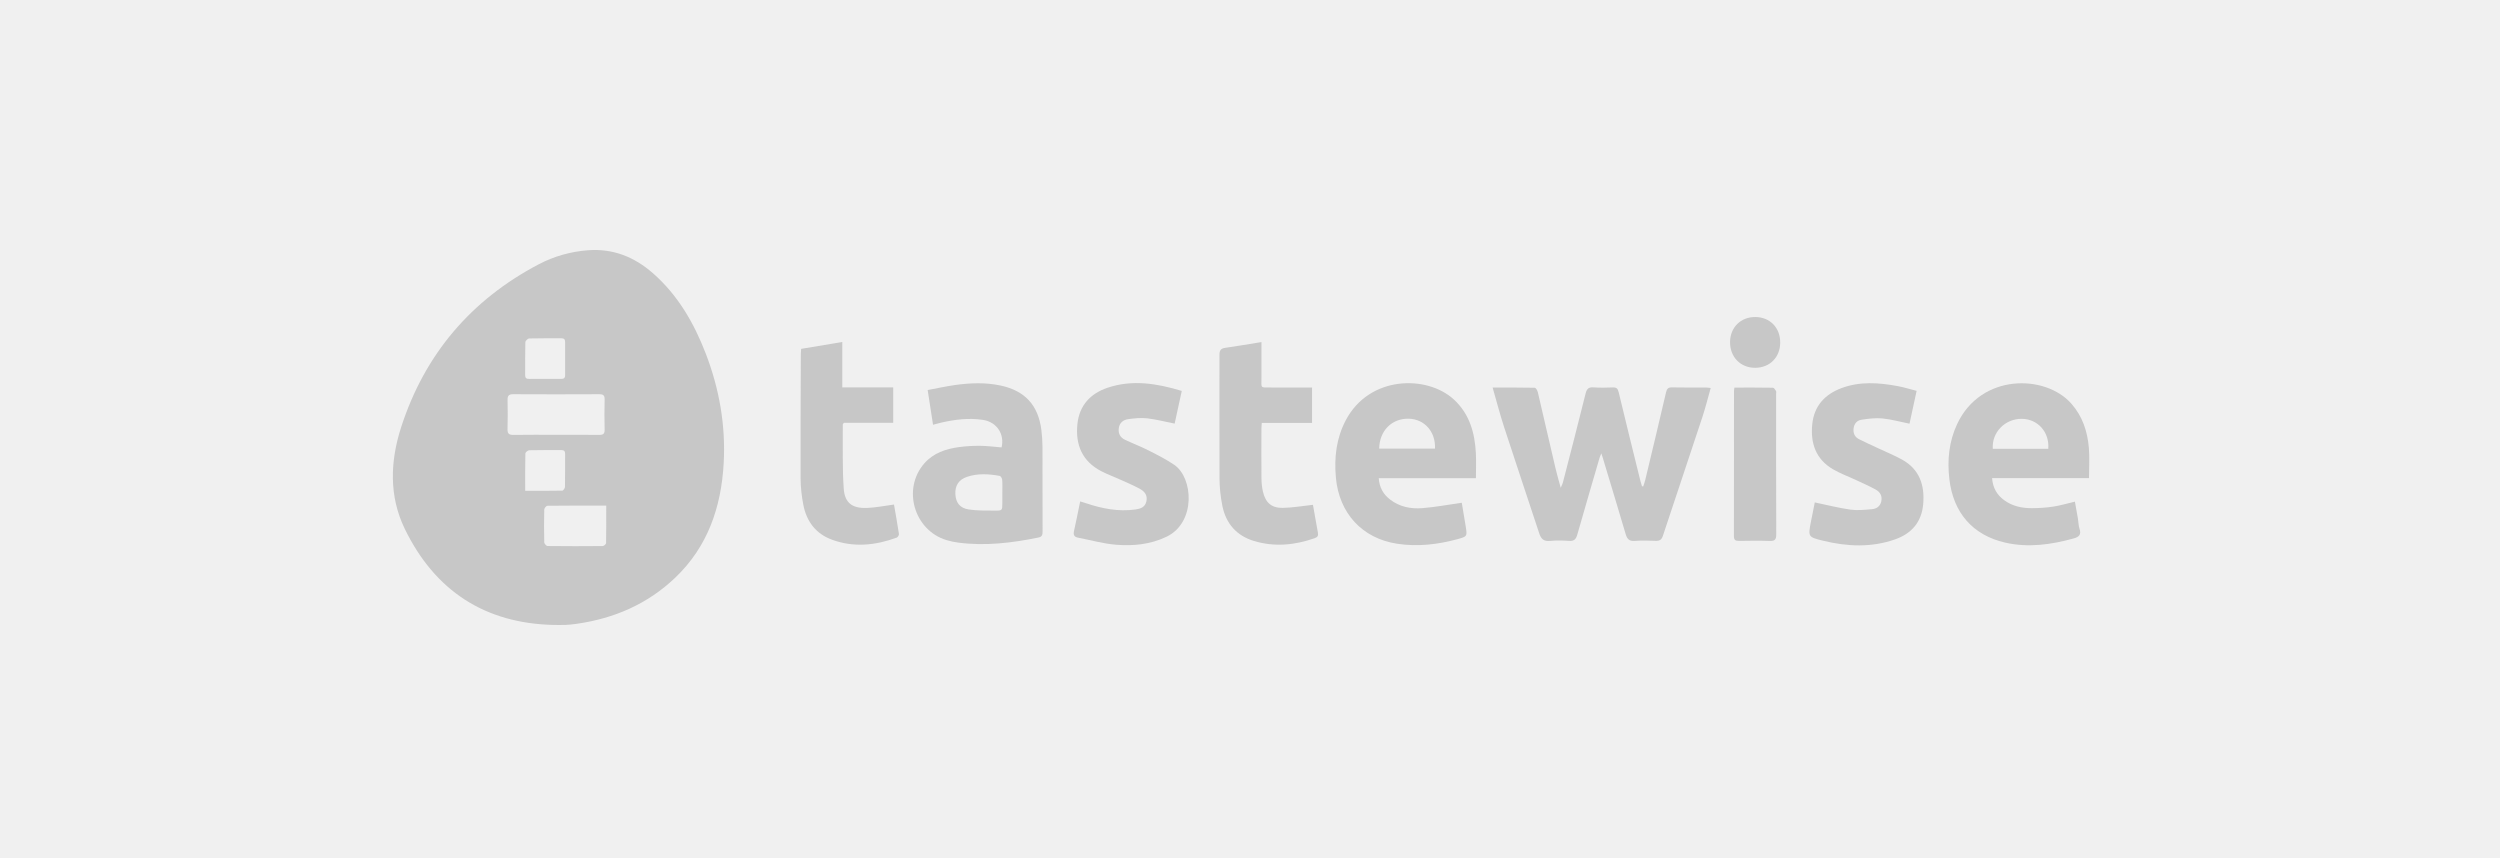
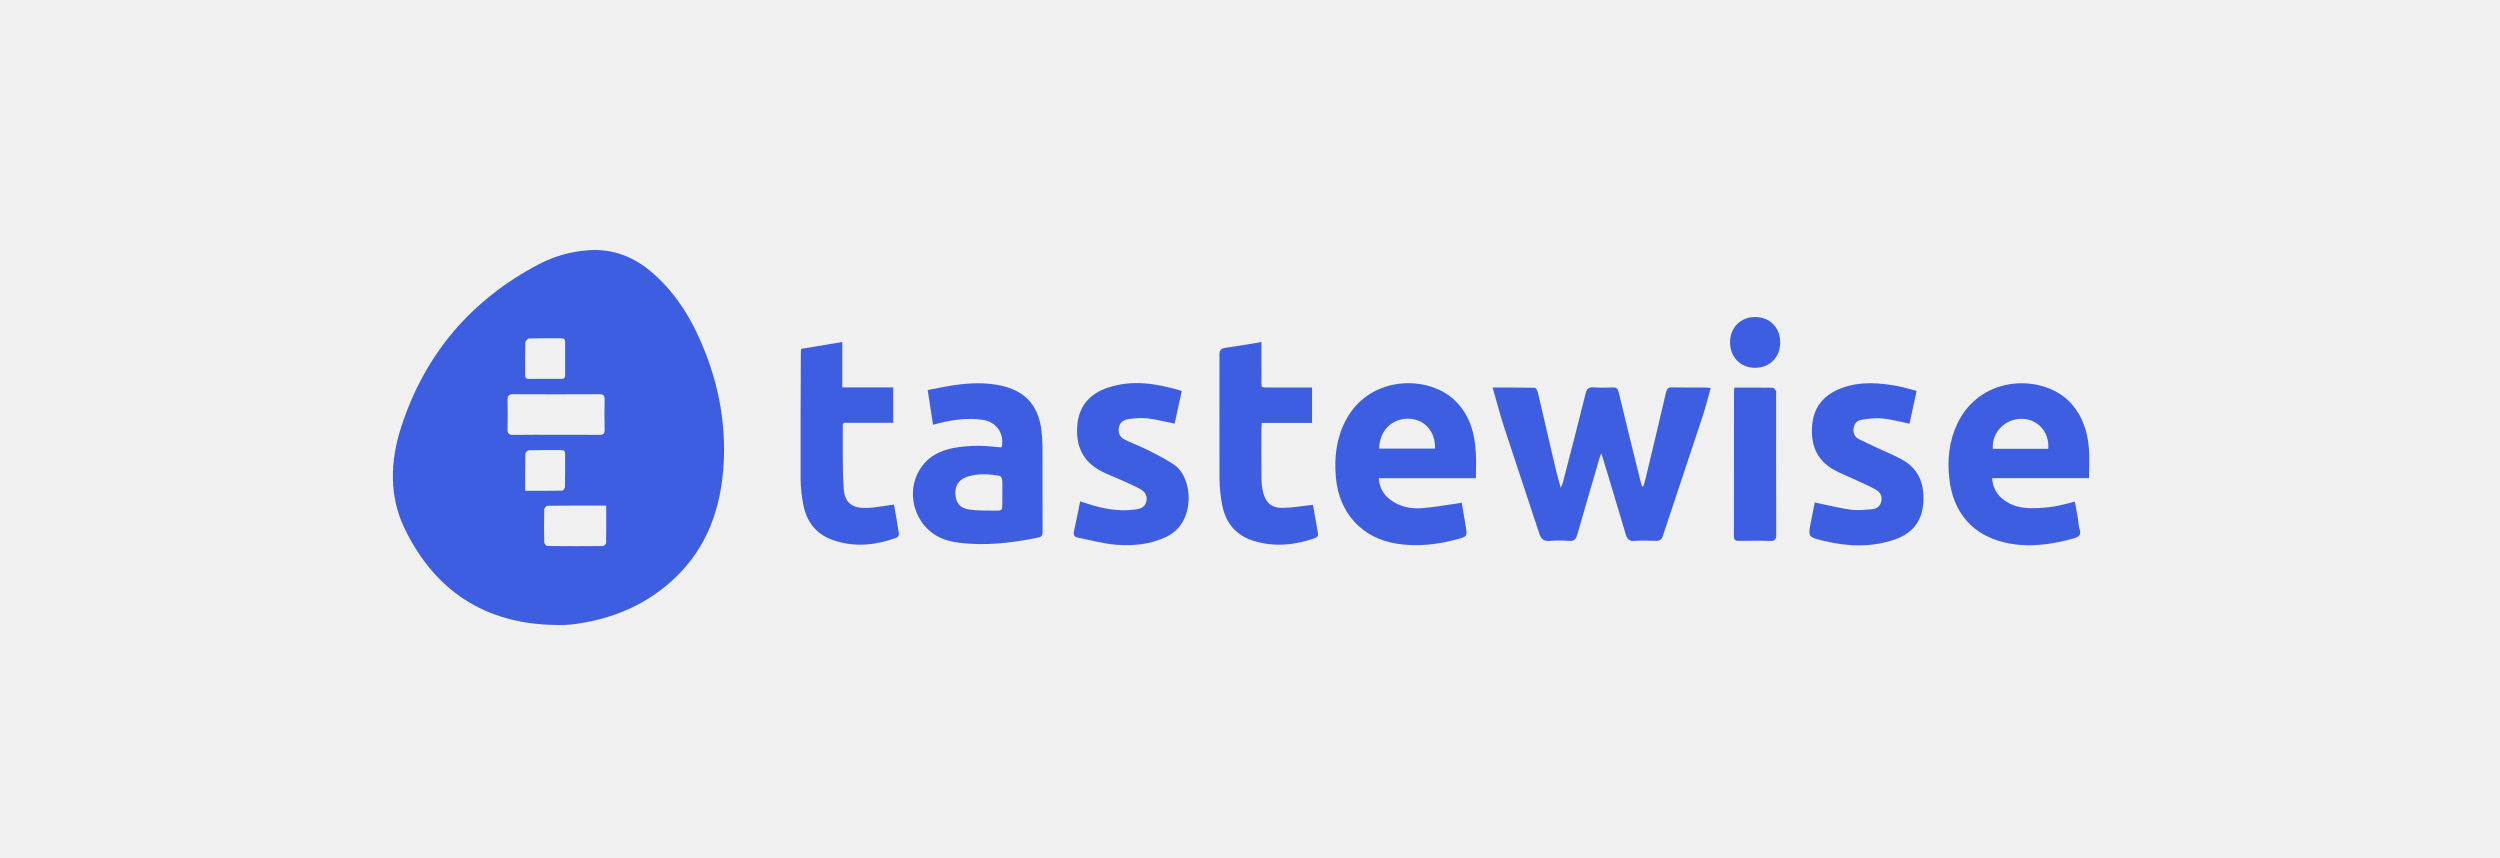
<svg xmlns="http://www.w3.org/2000/svg" width="140" height="48" viewBox="0 0 140 48" fill="none">
-   <g clip-path="url(#clip0_4691_12984)">
-     <path fill-rule="evenodd" clip-rule="evenodd" d="M31.003 34.997C27.148 34.908 24.355 33.087 22.667 29.616C21.775 27.781 21.85 25.82 22.466 23.917C23.79 19.828 26.383 16.795 30.157 14.806C31.019 14.352 31.951 14.088 32.932 14.014C34.333 13.909 35.524 14.389 36.564 15.3C37.962 16.525 38.864 18.089 39.525 19.806C40.284 21.78 40.644 23.828 40.526 25.947C40.388 28.407 39.631 30.617 37.813 32.35C36.264 33.828 34.394 34.633 32.298 34.933C32.094 34.962 31.889 34.985 31.683 34.995C31.457 35.005 31.23 34.997 31.003 34.997ZM31.142 24.349C31.945 24.349 32.748 24.343 33.551 24.354C33.773 24.357 33.865 24.297 33.859 24.058C33.845 23.497 33.846 22.935 33.859 22.374C33.865 22.137 33.778 22.075 33.553 22.076C31.947 22.084 30.341 22.085 28.735 22.076C28.482 22.075 28.418 22.174 28.423 22.408C28.434 22.948 28.439 23.489 28.421 24.029C28.412 24.3 28.519 24.358 28.764 24.354C29.556 24.341 30.349 24.349 31.142 24.349ZM33.949 28.313C32.818 28.313 31.736 28.31 30.655 28.323C30.593 28.323 30.479 28.457 30.478 28.531C30.463 29.145 30.463 29.759 30.478 30.373C30.48 30.446 30.596 30.576 30.66 30.577C31.691 30.59 32.722 30.589 33.753 30.579C33.819 30.578 33.94 30.472 33.941 30.413C33.954 29.728 33.949 29.043 33.949 28.313ZM29.411 27.485C30.133 27.485 30.811 27.49 31.488 27.476C31.542 27.475 31.637 27.341 31.639 27.268C31.651 26.654 31.642 26.039 31.647 25.425C31.649 25.264 31.586 25.202 31.428 25.204C30.83 25.208 30.232 25.199 29.634 25.214C29.558 25.216 29.422 25.331 29.421 25.396C29.405 26.08 29.411 26.764 29.411 27.485ZM30.526 21.217C30.825 21.217 31.123 21.214 31.422 21.218C31.572 21.221 31.649 21.173 31.647 21.005C31.642 20.391 31.642 19.777 31.647 19.163C31.649 19.001 31.585 18.942 31.428 18.943C30.83 18.948 30.232 18.937 29.635 18.954C29.558 18.956 29.422 19.086 29.42 19.16C29.403 19.774 29.413 20.388 29.408 21.002C29.407 21.164 29.472 21.223 29.629 21.219C29.928 21.212 30.227 21.217 30.526 21.217Z" fill="#C7C7C7" />
-     <path fill-rule="evenodd" clip-rule="evenodd" d="M92.019 27.242C92.059 27.118 92.106 26.996 92.136 26.869C92.525 25.243 92.918 23.617 93.294 21.988C93.343 21.779 93.406 21.689 93.632 21.694C94.261 21.709 94.89 21.699 95.519 21.701C95.598 21.701 95.679 21.715 95.8 21.727C95.64 22.288 95.506 22.831 95.332 23.361C94.6 25.579 93.854 27.792 93.121 30.01C93.05 30.226 92.936 30.296 92.719 30.288C92.328 30.273 91.933 30.259 91.544 30.292C91.229 30.318 91.116 30.175 91.035 29.902C90.616 28.477 90.182 27.056 89.754 25.633C89.736 25.575 89.716 25.516 89.674 25.389C89.626 25.51 89.594 25.575 89.574 25.643C89.156 27.078 88.734 28.513 88.325 29.951C88.254 30.198 88.146 30.309 87.875 30.29C87.516 30.265 87.151 30.256 86.794 30.292C86.451 30.326 86.299 30.179 86.198 29.872C85.547 27.888 84.879 25.91 84.232 23.925C83.998 23.207 83.809 22.474 83.587 21.703C84.405 21.703 85.176 21.698 85.946 21.714C86.006 21.716 86.094 21.863 86.116 21.956C86.45 23.371 86.772 24.789 87.104 26.206C87.183 26.548 87.284 26.885 87.4 27.315C87.463 27.166 87.501 27.101 87.519 27.031C87.947 25.371 88.38 23.713 88.791 22.048C88.859 21.774 88.957 21.672 89.239 21.693C89.598 21.719 89.96 21.709 90.321 21.696C90.524 21.689 90.597 21.762 90.646 21.965C91.042 23.622 91.454 25.276 91.862 26.93C91.887 27.03 91.92 27.129 91.95 27.228C91.973 27.233 91.996 27.238 92.019 27.242Z" fill="#C7C7C7" />
-     <path fill-rule="evenodd" clip-rule="evenodd" d="M116.985 26.777C116.037 26.777 115.142 26.777 114.246 26.777C113.362 26.777 112.477 26.777 111.557 26.777C111.597 27.323 111.831 27.714 112.231 28.008C112.691 28.346 113.225 28.459 113.779 28.458C114.18 28.456 114.584 28.431 114.979 28.371C115.373 28.311 115.759 28.195 116.194 28.092C116.25 28.405 116.31 28.726 116.365 29.047C116.396 29.232 116.391 29.427 116.45 29.601C116.561 29.927 116.443 30.064 116.133 30.15C114.866 30.5 113.587 30.684 112.289 30.386C110.464 29.967 109.379 28.704 109.163 26.823C109.041 25.757 109.142 24.724 109.6 23.747C110.933 20.902 114.539 20.947 116.001 22.61C116.626 23.321 116.9 24.168 116.977 25.085C117.023 25.629 116.985 26.181 116.985 26.777ZM114.703 25.131C114.778 24.199 114.114 23.46 113.217 23.454C112.278 23.447 111.528 24.223 111.597 25.131C112.634 25.131 113.67 25.131 114.703 25.131Z" fill="#C7C7C7" />
-     <path fill-rule="evenodd" clip-rule="evenodd" d="M82.652 26.778C80.807 26.778 79.027 26.778 77.209 26.778C77.246 27.302 77.464 27.678 77.838 27.969C78.374 28.385 79.005 28.507 79.651 28.456C80.374 28.4 81.091 28.262 81.859 28.153C81.926 28.55 82.007 29.017 82.081 29.484C82.167 30.031 82.167 30.043 81.631 30.19C80.517 30.494 79.386 30.626 78.235 30.449C76.28 30.148 74.991 28.743 74.81 26.748C74.708 25.625 74.831 24.549 75.361 23.538C76.683 21.019 79.921 20.991 81.421 22.376C82.295 23.184 82.59 24.237 82.649 25.381C82.672 25.834 82.652 26.289 82.652 26.778ZM77.234 25.123C78.276 25.123 79.319 25.123 80.36 25.123C80.4 24.174 79.772 23.469 78.89 23.448C77.942 23.425 77.248 24.122 77.234 25.123Z" fill="#C7C7C7" />
-     <path fill-rule="evenodd" clip-rule="evenodd" d="M56.088 25.055C56.267 24.318 55.823 23.636 55.058 23.516C54.262 23.391 53.477 23.491 52.698 23.669C52.56 23.7 52.425 23.74 52.25 23.786C52.149 23.135 52.053 22.516 51.949 21.842C52.473 21.744 52.963 21.636 53.459 21.565C54.318 21.442 55.18 21.407 56.039 21.591C57.39 21.88 58.139 22.687 58.316 24.068C58.357 24.387 58.377 24.71 58.379 25.032C58.385 26.603 58.38 28.175 58.384 29.747C58.384 29.927 58.377 30.055 58.151 30.102C56.669 30.405 55.181 30.585 53.669 30.387C53.445 30.357 53.221 30.313 53.005 30.247C51.181 29.692 50.51 27.367 51.77 25.94C52.275 25.368 52.963 25.139 53.691 25.039C54.088 24.985 54.491 24.962 54.892 24.965C55.29 24.969 55.688 25.023 56.088 25.055ZM56.131 27.623C56.131 27.373 56.142 27.123 56.124 26.875C56.118 26.795 56.046 26.663 55.986 26.651C55.374 26.538 54.757 26.501 54.156 26.702C53.688 26.859 53.476 27.195 53.501 27.673C53.525 28.143 53.747 28.452 54.245 28.529C54.727 28.603 55.223 28.59 55.713 28.594C56.13 28.599 56.131 28.586 56.131 28.153C56.132 27.976 56.131 27.799 56.131 27.623Z" fill="#C7C7C7" />
-     <path fill-rule="evenodd" clip-rule="evenodd" d="M66.179 21.892C66.039 22.538 65.909 23.133 65.78 23.723C65.252 23.618 64.755 23.486 64.251 23.428C63.898 23.388 63.531 23.422 63.177 23.473C62.913 23.51 62.697 23.665 62.653 23.97C62.608 24.279 62.735 24.504 63.006 24.631C63.445 24.838 63.899 25.01 64.33 25.229C64.816 25.475 65.306 25.724 65.756 26.029C66.826 26.754 66.982 29.256 65.332 30.054C64.424 30.492 63.463 30.584 62.495 30.505C61.782 30.447 61.082 30.246 60.376 30.111C60.162 30.07 60.092 29.963 60.144 29.738C60.267 29.203 60.369 28.662 60.489 28.08C60.61 28.117 60.713 28.146 60.814 28.18C61.712 28.481 62.624 28.664 63.577 28.532C63.866 28.492 64.125 28.41 64.199 28.072C64.275 27.724 64.086 27.51 63.816 27.366C63.489 27.192 63.148 27.043 62.809 26.891C62.434 26.721 62.044 26.578 61.678 26.39C60.606 25.838 60.215 24.912 60.335 23.747C60.443 22.701 61.063 22.04 62.017 21.716C63.405 21.246 64.778 21.468 66.179 21.892Z" fill="#C7C7C7" />
-     <path fill-rule="evenodd" clip-rule="evenodd" d="M101.627 28.135C102.322 28.28 102.969 28.447 103.626 28.539C104.018 28.594 104.426 28.55 104.824 28.515C105.082 28.493 105.292 28.361 105.353 28.069C105.415 27.769 105.282 27.55 105.041 27.417C104.689 27.224 104.321 27.062 103.957 26.892C103.519 26.686 103.058 26.52 102.642 26.276C101.681 25.713 101.376 24.81 101.487 23.745C101.593 22.727 102.197 22.083 103.115 21.737C104.153 21.347 105.22 21.425 106.283 21.624C106.625 21.688 106.959 21.793 107.331 21.888C107.193 22.524 107.063 23.126 106.932 23.727C106.409 23.622 105.913 23.482 105.408 23.432C105.027 23.394 104.631 23.448 104.247 23.505C103.997 23.541 103.831 23.722 103.8 23.995C103.77 24.262 103.864 24.472 104.101 24.592C104.45 24.769 104.807 24.929 105.161 25.095C105.609 25.306 106.07 25.492 106.502 25.73C107.486 26.27 107.792 27.16 107.699 28.232C107.611 29.235 107.049 29.878 106.136 30.201C104.8 30.673 103.441 30.611 102.087 30.279C101.246 30.072 101.249 30.057 101.413 29.212C101.484 28.846 101.558 28.482 101.627 28.135Z" fill="#C7C7C7" />
-     <path fill-rule="evenodd" clip-rule="evenodd" d="M73.525 28.269C73.614 28.777 73.705 29.308 73.804 29.839C73.834 30.002 73.781 30.081 73.625 30.137C72.506 30.532 71.371 30.64 70.226 30.296C69.252 30.004 68.652 29.322 68.451 28.323C68.349 27.817 68.295 27.293 68.292 26.777C68.279 24.477 68.297 22.177 68.29 19.877C68.289 19.613 68.366 19.512 68.621 19.477C69.281 19.385 69.938 19.269 70.642 19.156C70.642 19.57 70.642 19.952 70.642 20.334C70.642 20.605 70.64 20.875 70.642 21.146C70.647 21.764 70.537 21.697 71.205 21.7C71.955 21.703 72.705 21.701 73.475 21.701C73.475 22.375 73.475 23.013 73.475 23.684C72.54 23.684 71.617 23.684 70.66 23.684C70.652 23.813 70.64 23.913 70.64 24.012C70.638 24.938 70.633 25.864 70.642 26.791C70.645 27.038 70.669 27.291 70.725 27.532C70.87 28.153 71.205 28.452 71.84 28.441C72.389 28.432 72.936 28.333 73.525 28.269Z" fill="#C7C7C7" />
-     <path fill-rule="evenodd" clip-rule="evenodd" d="M50.064 28.254C50.156 28.786 50.257 29.345 50.341 29.906C50.351 29.967 50.276 30.085 50.215 30.107C49.021 30.544 47.809 30.67 46.59 30.223C45.678 29.888 45.16 29.192 44.982 28.248C44.892 27.771 44.835 27.279 44.833 26.794C44.824 24.474 44.839 22.154 44.846 19.834C44.846 19.743 44.857 19.651 44.864 19.536C45.625 19.409 46.373 19.284 47.168 19.151C47.168 20.002 47.168 20.825 47.168 21.695C48.142 21.695 49.073 21.695 50.02 21.695C50.02 22.372 50.02 23.004 50.02 23.678C49.089 23.678 48.158 23.678 47.257 23.678C47.217 23.737 47.196 23.754 47.196 23.77C47.206 24.965 47.166 26.163 47.248 27.353C47.303 28.165 47.725 28.473 48.543 28.445C49.032 28.428 49.518 28.326 50.064 28.254Z" fill="#C7C7C7" />
-     <path fill-rule="evenodd" clip-rule="evenodd" d="M97.127 21.704C97.865 21.704 98.575 21.7 99.285 21.713C99.345 21.714 99.413 21.827 99.459 21.9C99.482 21.937 99.463 22.001 99.463 22.053C99.463 24.677 99.459 27.301 99.47 29.924C99.471 30.214 99.39 30.303 99.106 30.293C98.529 30.273 97.951 30.282 97.374 30.29C97.181 30.292 97.099 30.236 97.099 30.025C97.104 27.318 97.103 24.611 97.104 21.904C97.104 21.853 97.115 21.803 97.127 21.704Z" fill="#C7C7C7" />
-     <path fill-rule="evenodd" clip-rule="evenodd" d="M99.692 19.185C99.688 20.01 99.107 20.595 98.289 20.597C97.465 20.599 96.874 19.989 96.883 19.148C96.893 18.328 97.486 17.745 98.305 17.753C99.122 17.761 99.695 18.353 99.692 19.185Z" fill="#C7C7C7" />
+   <g clip-path="url(#clip0_575_2265)">
+     <path fill-rule="evenodd" clip-rule="evenodd" d="M31.003 34.997C27.148 34.908 24.355 33.087 22.667 29.616C21.775 27.781 21.85 25.82 22.466 23.917C23.79 19.828 26.383 16.795 30.157 14.806C31.019 14.352 31.951 14.088 32.932 14.014C34.333 13.909 35.524 14.389 36.564 15.3C37.962 16.525 38.864 18.089 39.525 19.806C40.284 21.78 40.644 23.828 40.526 25.947C40.388 28.407 39.631 30.617 37.813 32.35C36.264 33.828 34.394 34.633 32.298 34.933C32.094 34.962 31.889 34.985 31.683 34.995C31.457 35.005 31.23 34.997 31.003 34.997ZM31.142 24.349C31.945 24.349 32.748 24.343 33.551 24.354C33.773 24.357 33.865 24.297 33.859 24.058C33.845 23.497 33.846 22.935 33.859 22.374C33.865 22.137 33.778 22.075 33.553 22.076C31.947 22.084 30.341 22.085 28.735 22.076C28.482 22.075 28.418 22.174 28.423 22.408C28.434 22.948 28.439 23.489 28.421 24.029C28.412 24.3 28.519 24.358 28.764 24.354C29.556 24.341 30.349 24.349 31.142 24.349ZM33.949 28.313C32.818 28.313 31.736 28.31 30.655 28.323C30.593 28.323 30.479 28.457 30.478 28.531C30.463 29.145 30.463 29.759 30.478 30.373C30.48 30.446 30.596 30.576 30.66 30.577C31.691 30.59 32.722 30.589 33.753 30.579C33.819 30.578 33.94 30.472 33.941 30.413C33.954 29.728 33.949 29.043 33.949 28.313ZM29.411 27.485C30.133 27.485 30.811 27.49 31.488 27.476C31.542 27.475 31.637 27.341 31.639 27.268C31.651 26.654 31.642 26.039 31.647 25.425C31.649 25.264 31.586 25.202 31.428 25.204C30.83 25.208 30.232 25.199 29.634 25.214C29.558 25.216 29.422 25.331 29.421 25.396C29.405 26.08 29.411 26.764 29.411 27.485ZM30.526 21.217C30.825 21.217 31.123 21.214 31.422 21.218C31.572 21.221 31.649 21.173 31.647 21.005C31.642 20.391 31.642 19.777 31.647 19.163C31.649 19.001 31.585 18.942 31.428 18.943C30.83 18.948 30.232 18.937 29.635 18.954C29.558 18.956 29.422 19.086 29.42 19.16C29.403 19.774 29.413 20.388 29.408 21.002C29.407 21.164 29.472 21.223 29.629 21.219C29.928 21.212 30.227 21.217 30.526 21.217Z" fill="#3E5EE2" />
+     <path fill-rule="evenodd" clip-rule="evenodd" d="M92.019 27.242C92.059 27.118 92.106 26.996 92.136 26.869C92.525 25.243 92.918 23.617 93.294 21.988C93.343 21.779 93.406 21.689 93.632 21.694C94.26 21.709 94.889 21.699 95.519 21.701C95.598 21.701 95.679 21.715 95.8 21.727C95.64 22.288 95.506 22.831 95.332 23.361C94.6 25.579 93.854 27.792 93.121 30.01C93.05 30.226 92.936 30.296 92.719 30.288C92.328 30.273 91.933 30.259 91.544 30.292C91.229 30.318 91.116 30.175 91.035 29.902C90.616 28.477 90.182 27.056 89.754 25.633C89.736 25.575 89.716 25.516 89.674 25.389C89.626 25.51 89.594 25.575 89.574 25.643C89.156 27.078 88.734 28.513 88.325 29.951C88.254 30.198 88.146 30.309 87.875 30.29C87.516 30.265 87.151 30.256 86.794 30.292C86.451 30.326 86.299 30.179 86.198 29.872C85.547 27.888 84.879 25.91 84.232 23.925C83.998 23.207 83.809 22.474 83.587 21.703C84.404 21.703 85.175 21.698 85.946 21.714C86.006 21.716 86.094 21.863 86.116 21.956C86.45 23.371 86.772 24.789 87.104 26.206C87.183 26.548 87.284 26.885 87.4 27.315C87.463 27.166 87.5 27.101 87.519 27.031C87.947 25.371 88.38 23.713 88.791 22.048C88.859 21.774 88.957 21.672 89.239 21.693C89.598 21.719 89.96 21.709 90.321 21.696C90.524 21.689 90.597 21.762 90.646 21.965C91.042 23.622 91.454 25.276 91.862 26.93C91.887 27.03 91.92 27.129 91.95 27.228C91.973 27.233 91.996 27.238 92.019 27.242Z" fill="#3E5EE2" />
+     <path fill-rule="evenodd" clip-rule="evenodd" d="M116.985 26.777C116.037 26.777 115.142 26.777 114.246 26.777C113.362 26.777 112.477 26.777 111.557 26.777C111.597 27.323 111.831 27.714 112.231 28.008C112.691 28.346 113.225 28.459 113.779 28.458C114.18 28.456 114.584 28.431 114.979 28.371C115.373 28.311 115.759 28.195 116.194 28.092C116.25 28.405 116.31 28.726 116.365 29.047C116.396 29.232 116.391 29.427 116.45 29.601C116.562 29.927 116.444 30.064 116.133 30.15C114.866 30.5 113.587 30.684 112.289 30.386C110.464 29.967 109.379 28.704 109.164 26.823C109.041 25.757 109.142 24.724 109.6 23.747C110.933 20.902 114.539 20.947 116.001 22.61C116.626 23.321 116.9 24.168 116.977 25.085C117.023 25.629 116.985 26.181 116.985 26.777ZM114.703 25.131C114.778 24.199 114.114 23.46 113.217 23.454C112.278 23.447 111.528 24.223 111.598 25.131C112.634 25.131 113.67 25.131 114.703 25.131Z" fill="#3E5EE2" />
+     <path fill-rule="evenodd" clip-rule="evenodd" d="M82.652 26.778C80.807 26.778 79.027 26.778 77.209 26.778C77.246 27.302 77.464 27.679 77.838 27.969C78.374 28.385 79.005 28.507 79.651 28.456C80.374 28.4 81.091 28.262 81.859 28.153C81.926 28.551 82.007 29.017 82.081 29.484C82.167 30.031 82.167 30.044 81.631 30.19C80.517 30.495 79.386 30.627 78.235 30.45C76.28 30.148 74.991 28.743 74.81 26.748C74.708 25.625 74.832 24.549 75.361 23.539C76.683 21.019 79.921 20.991 81.421 22.377C82.295 23.184 82.59 24.237 82.649 25.381C82.672 25.834 82.652 26.29 82.652 26.778ZM77.234 25.123C78.276 25.123 79.319 25.123 80.36 25.123C80.4 24.174 79.772 23.469 78.89 23.448C77.942 23.425 77.248 24.122 77.234 25.123Z" fill="#3E5EE2" />
+     <path fill-rule="evenodd" clip-rule="evenodd" d="M56.088 25.055C56.267 24.318 55.823 23.636 55.057 23.516C54.262 23.391 53.477 23.491 52.698 23.669C52.56 23.7 52.424 23.74 52.25 23.786C52.149 23.135 52.053 22.516 51.949 21.842C52.473 21.744 52.963 21.636 53.459 21.565C54.318 21.442 55.18 21.407 56.039 21.591C57.389 21.88 58.139 22.687 58.316 24.068C58.357 24.387 58.377 24.71 58.379 25.032C58.385 26.603 58.38 28.175 58.384 29.747C58.384 29.927 58.377 30.055 58.151 30.102C56.669 30.405 55.181 30.585 53.669 30.387C53.445 30.357 53.221 30.313 53.005 30.247C51.181 29.692 50.51 27.367 51.77 25.94C52.275 25.368 52.963 25.139 53.691 25.039C54.088 24.985 54.491 24.962 54.892 24.965C55.29 24.969 55.688 25.023 56.088 25.055ZM56.131 27.623C56.131 27.373 56.142 27.123 56.124 26.875C56.118 26.795 56.046 26.663 55.986 26.651C55.374 26.538 54.757 26.501 54.156 26.702C53.688 26.859 53.476 27.195 53.501 27.673C53.525 28.143 53.747 28.452 54.245 28.529C54.727 28.603 55.223 28.59 55.713 28.594C56.13 28.599 56.131 28.586 56.131 28.153C56.131 27.976 56.131 27.799 56.131 27.623Z" fill="#3E5EE2" />
+     <path fill-rule="evenodd" clip-rule="evenodd" d="M66.179 21.892C66.039 22.538 65.909 23.133 65.78 23.723C65.252 23.618 64.755 23.486 64.251 23.428C63.898 23.388 63.531 23.422 63.177 23.473C62.913 23.51 62.697 23.665 62.652 23.97C62.608 24.279 62.735 24.504 63.006 24.631C63.444 24.838 63.899 25.01 64.33 25.229C64.816 25.475 65.306 25.724 65.756 26.029C66.826 26.754 66.981 29.256 65.332 30.054C64.424 30.492 63.463 30.584 62.494 30.505C61.782 30.447 61.082 30.246 60.376 30.111C60.162 30.07 60.092 29.963 60.144 29.738C60.267 29.203 60.369 28.662 60.489 28.08C60.61 28.117 60.712 28.146 60.813 28.18C61.712 28.481 62.624 28.664 63.576 28.532C63.866 28.492 64.124 28.41 64.199 28.072C64.275 27.724 64.086 27.51 63.816 27.366C63.489 27.192 63.148 27.043 62.809 26.891C62.433 26.721 62.044 26.578 61.678 26.39C60.606 25.838 60.215 24.912 60.335 23.747C60.443 22.701 61.063 22.04 62.017 21.716C63.405 21.246 64.777 21.468 66.179 21.892Z" fill="#3E5EE2" />
+     <path fill-rule="evenodd" clip-rule="evenodd" d="M101.627 28.136C102.322 28.28 102.969 28.447 103.626 28.54C104.018 28.595 104.427 28.55 104.824 28.516C105.082 28.494 105.293 28.362 105.353 28.069C105.415 27.769 105.282 27.55 105.041 27.418C104.689 27.224 104.321 27.062 103.957 26.892C103.519 26.686 103.058 26.52 102.642 26.276C101.682 25.713 101.376 24.811 101.487 23.745C101.593 22.728 102.197 22.083 103.115 21.738C104.153 21.347 105.221 21.425 106.283 21.625C106.625 21.689 106.959 21.793 107.331 21.888C107.194 22.524 107.063 23.126 106.932 23.728C106.409 23.622 105.913 23.482 105.408 23.433C105.027 23.395 104.631 23.448 104.248 23.505C103.998 23.541 103.832 23.722 103.8 23.995C103.77 24.262 103.864 24.472 104.101 24.592C104.45 24.769 104.807 24.929 105.161 25.096C105.609 25.306 106.07 25.493 106.503 25.73C107.486 26.271 107.792 27.161 107.699 28.233C107.611 29.236 107.05 29.879 106.137 30.201C104.8 30.673 103.441 30.611 102.088 30.279C101.246 30.072 101.249 30.057 101.413 29.212C101.484 28.846 101.558 28.482 101.627 28.136Z" fill="#3E5EE2" />
+     <path fill-rule="evenodd" clip-rule="evenodd" d="M73.525 28.269C73.614 28.777 73.705 29.308 73.803 29.839C73.834 30.002 73.781 30.081 73.625 30.137C72.506 30.532 71.371 30.64 70.226 30.296C69.252 30.004 68.652 29.322 68.451 28.323C68.349 27.817 68.295 27.293 68.292 26.777C68.279 24.477 68.297 22.177 68.29 19.877C68.289 19.613 68.366 19.512 68.621 19.477C69.281 19.385 69.938 19.269 70.641 19.156C70.641 19.57 70.641 19.952 70.641 20.334C70.641 20.605 70.64 20.875 70.642 21.146C70.647 21.764 70.537 21.697 71.205 21.7C71.955 21.703 72.705 21.701 73.475 21.701C73.475 22.375 73.475 23.013 73.475 23.684C72.54 23.684 71.617 23.684 70.66 23.684C70.652 23.813 70.64 23.913 70.639 24.012C70.638 24.938 70.633 25.864 70.642 26.791C70.645 27.038 70.669 27.291 70.725 27.532C70.87 28.153 71.205 28.452 71.84 28.441C72.389 28.432 72.936 28.333 73.525 28.269Z" fill="#3E5EE2" />
+     <path fill-rule="evenodd" clip-rule="evenodd" d="M50.064 28.254C50.156 28.786 50.257 29.345 50.341 29.906C50.351 29.968 50.276 30.085 50.216 30.107C49.021 30.544 47.809 30.67 46.59 30.223C45.678 29.889 45.16 29.192 44.982 28.248C44.892 27.771 44.835 27.28 44.833 26.794C44.824 24.474 44.839 22.154 44.846 19.834C44.846 19.743 44.857 19.651 44.865 19.536C45.625 19.409 46.373 19.285 47.168 19.152C47.168 20.002 47.168 20.825 47.168 21.695C48.142 21.695 49.073 21.695 50.02 21.695C50.02 22.373 50.02 23.004 50.02 23.678C49.089 23.678 48.158 23.678 47.257 23.678C47.217 23.737 47.196 23.754 47.196 23.77C47.206 24.965 47.167 26.163 47.248 27.354C47.303 28.166 47.725 28.474 48.543 28.445C49.032 28.428 49.518 28.326 50.064 28.254Z" fill="#3E5EE2" />
+     <path fill-rule="evenodd" clip-rule="evenodd" d="M97.127 21.705C97.865 21.705 98.575 21.7 99.285 21.713C99.345 21.714 99.413 21.827 99.458 21.9C99.482 21.937 99.463 22.002 99.463 22.053C99.463 24.677 99.459 27.301 99.47 29.924C99.471 30.214 99.389 30.303 99.106 30.293C98.529 30.273 97.951 30.282 97.374 30.29C97.18 30.292 97.099 30.236 97.099 30.025C97.104 27.318 97.103 24.611 97.104 21.904C97.104 21.854 97.115 21.803 97.127 21.705Z" fill="#3E5EE2" />
+     <path fill-rule="evenodd" clip-rule="evenodd" d="M99.692 19.185C99.688 20.01 99.107 20.595 98.289 20.597C97.465 20.599 96.874 19.989 96.883 19.148C96.893 18.328 97.486 17.745 98.305 17.753C99.122 17.761 99.695 18.353 99.692 19.185Z" fill="#3E5EE2" />
  </g>
  <defs>
-     <clipPath id="clip0_4691_12984">
+     <clipPath id="clip0_575_2265">
      <rect width="95" height="21" fill="white" transform="translate(22 14)" />
    </clipPath>
  </defs>
</svg>
